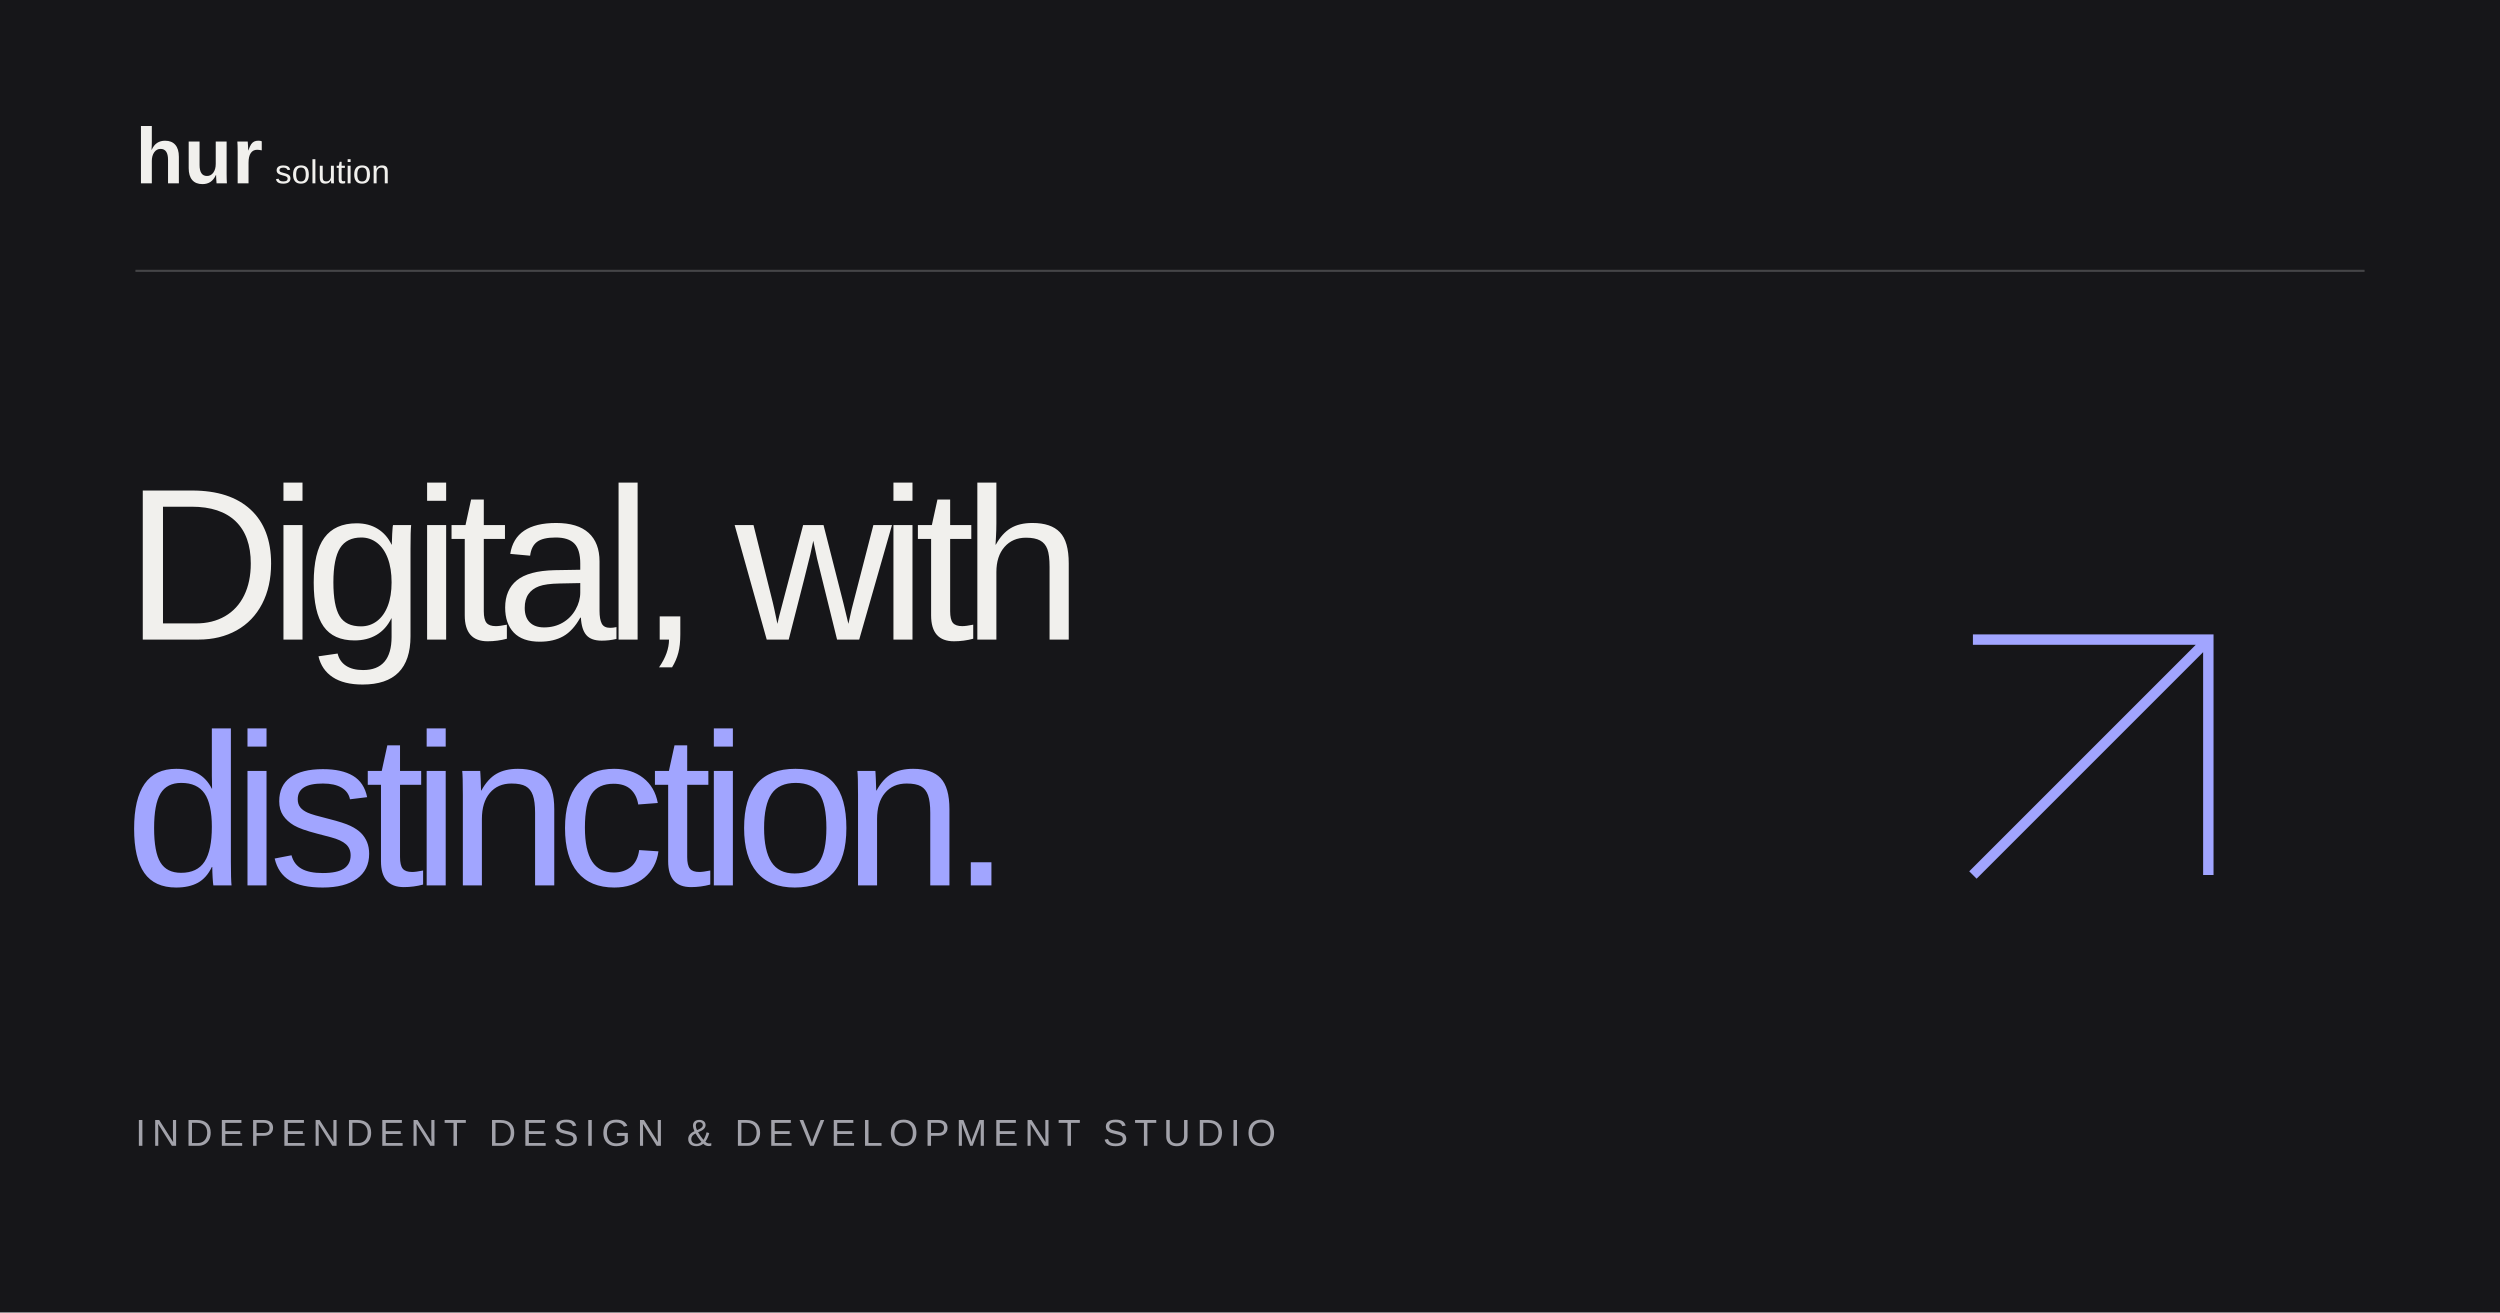
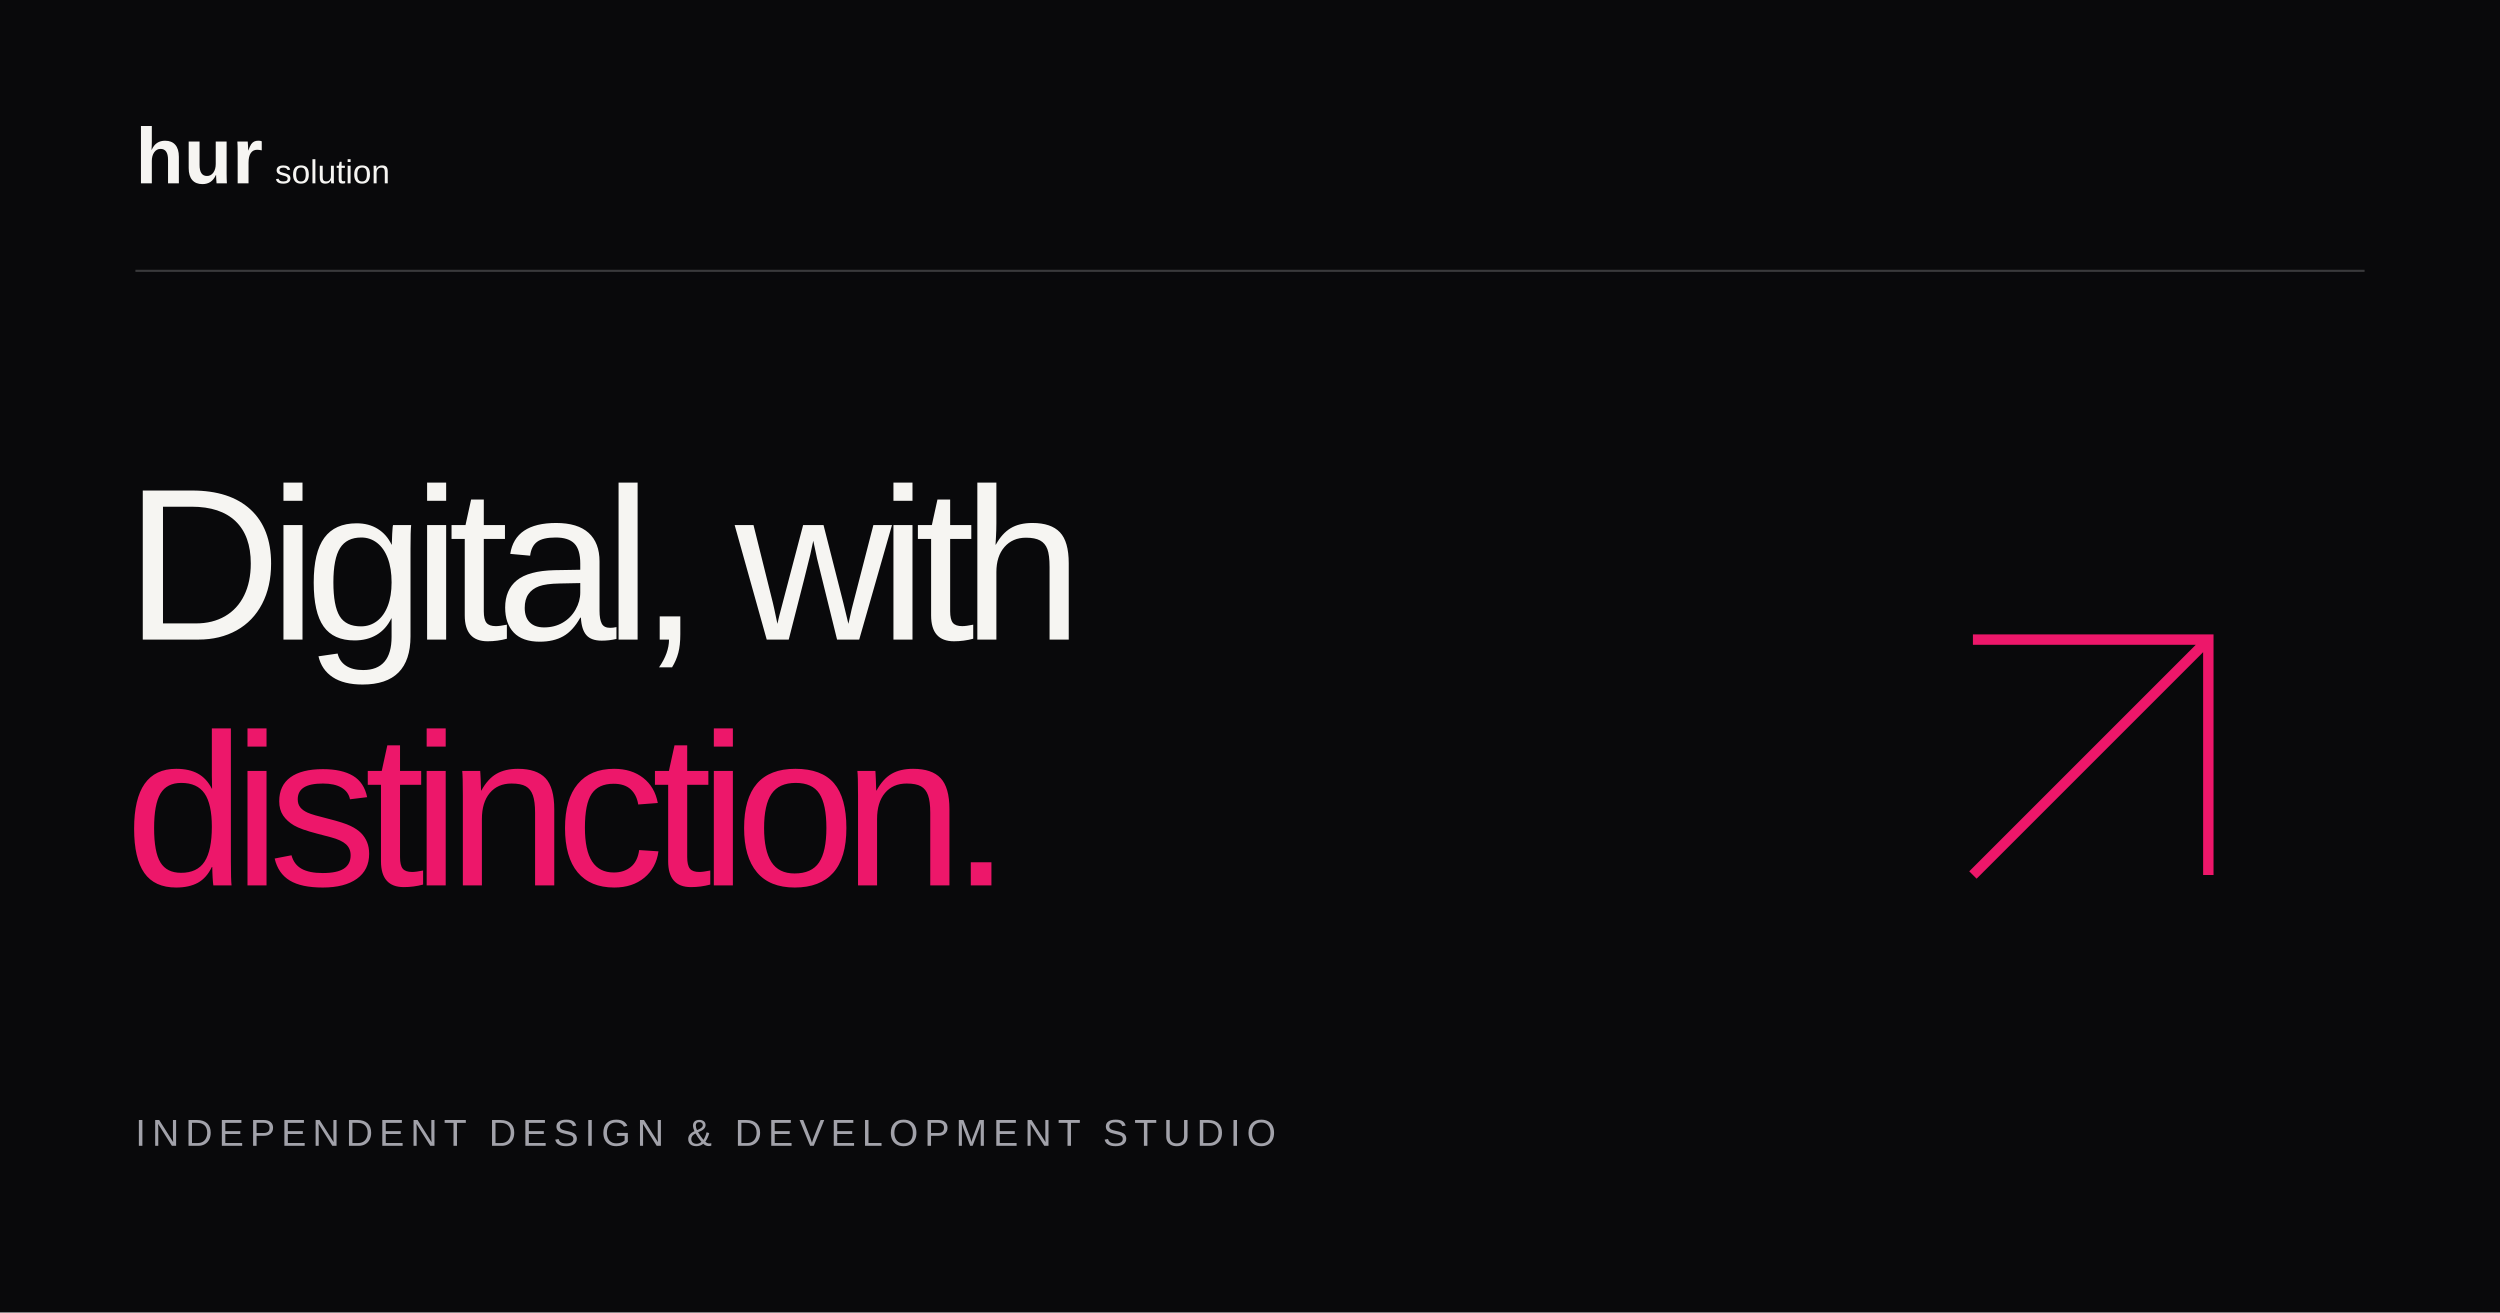
<svg xmlns="http://www.w3.org/2000/svg" width="1200" height="630" viewBox="0 0 1200 630">
-   <rect width="1200" height="630" fill="#161619" />
-   <text x="65" y="88" fill="#f1f0ed" font-family="Arial,sans-serif" font-size="38" font-weight="bold">hur</text>
-   <text x="132" y="88" fill="#f1f0ed" font-family="Arial,sans-serif" font-size="16">solution</text>
+   <rect width="1200" height="630" fill="#09090b" />
+   <text x="65" y="88" fill="#f6f5f2" font-family="Arial,sans-serif" font-size="38" font-weight="bold">hur</text>
+   <text x="132" y="88" fill="#f6f5f2" font-family="Arial,sans-serif" font-size="16">solution</text>
  <path d="M65 130h1070" stroke="#ffffff33" />
-   <text x="60" y="307" fill="#f1f0ed" font-family="Arial,sans-serif" font-size="104" letter-spacing="-6">Digital, with</text>
-   <text x="60" y="425" fill="#a1a5ff" font-family="Arial,sans-serif" font-size="104" letter-spacing="-6">distinction.</text>
+   <text x="60" y="307" fill="#f6f5f2" font-family="Arial,sans-serif" font-size="104" letter-spacing="-6">Digital, with</text>
+   <text x="60" y="425" fill="#ed176a" font-family="Arial,sans-serif" font-size="104" letter-spacing="-6">distinction.</text>
  <text x="65" y="550" fill="#a2a2aa" font-family="Arial,sans-serif" font-size="18" letter-spacing="3">INDEPENDENT DESIGN &amp; DEVELOPMENT STUDIO</text>
-   <path d="M947 307h113v113m-113 0 113-113" fill="none" stroke="#a1a5ff" stroke-width="5" />
+   <path d="M947 307h113v113m-113 0 113-113" fill="none" stroke="#ed176a" stroke-width="5" />
</svg>
